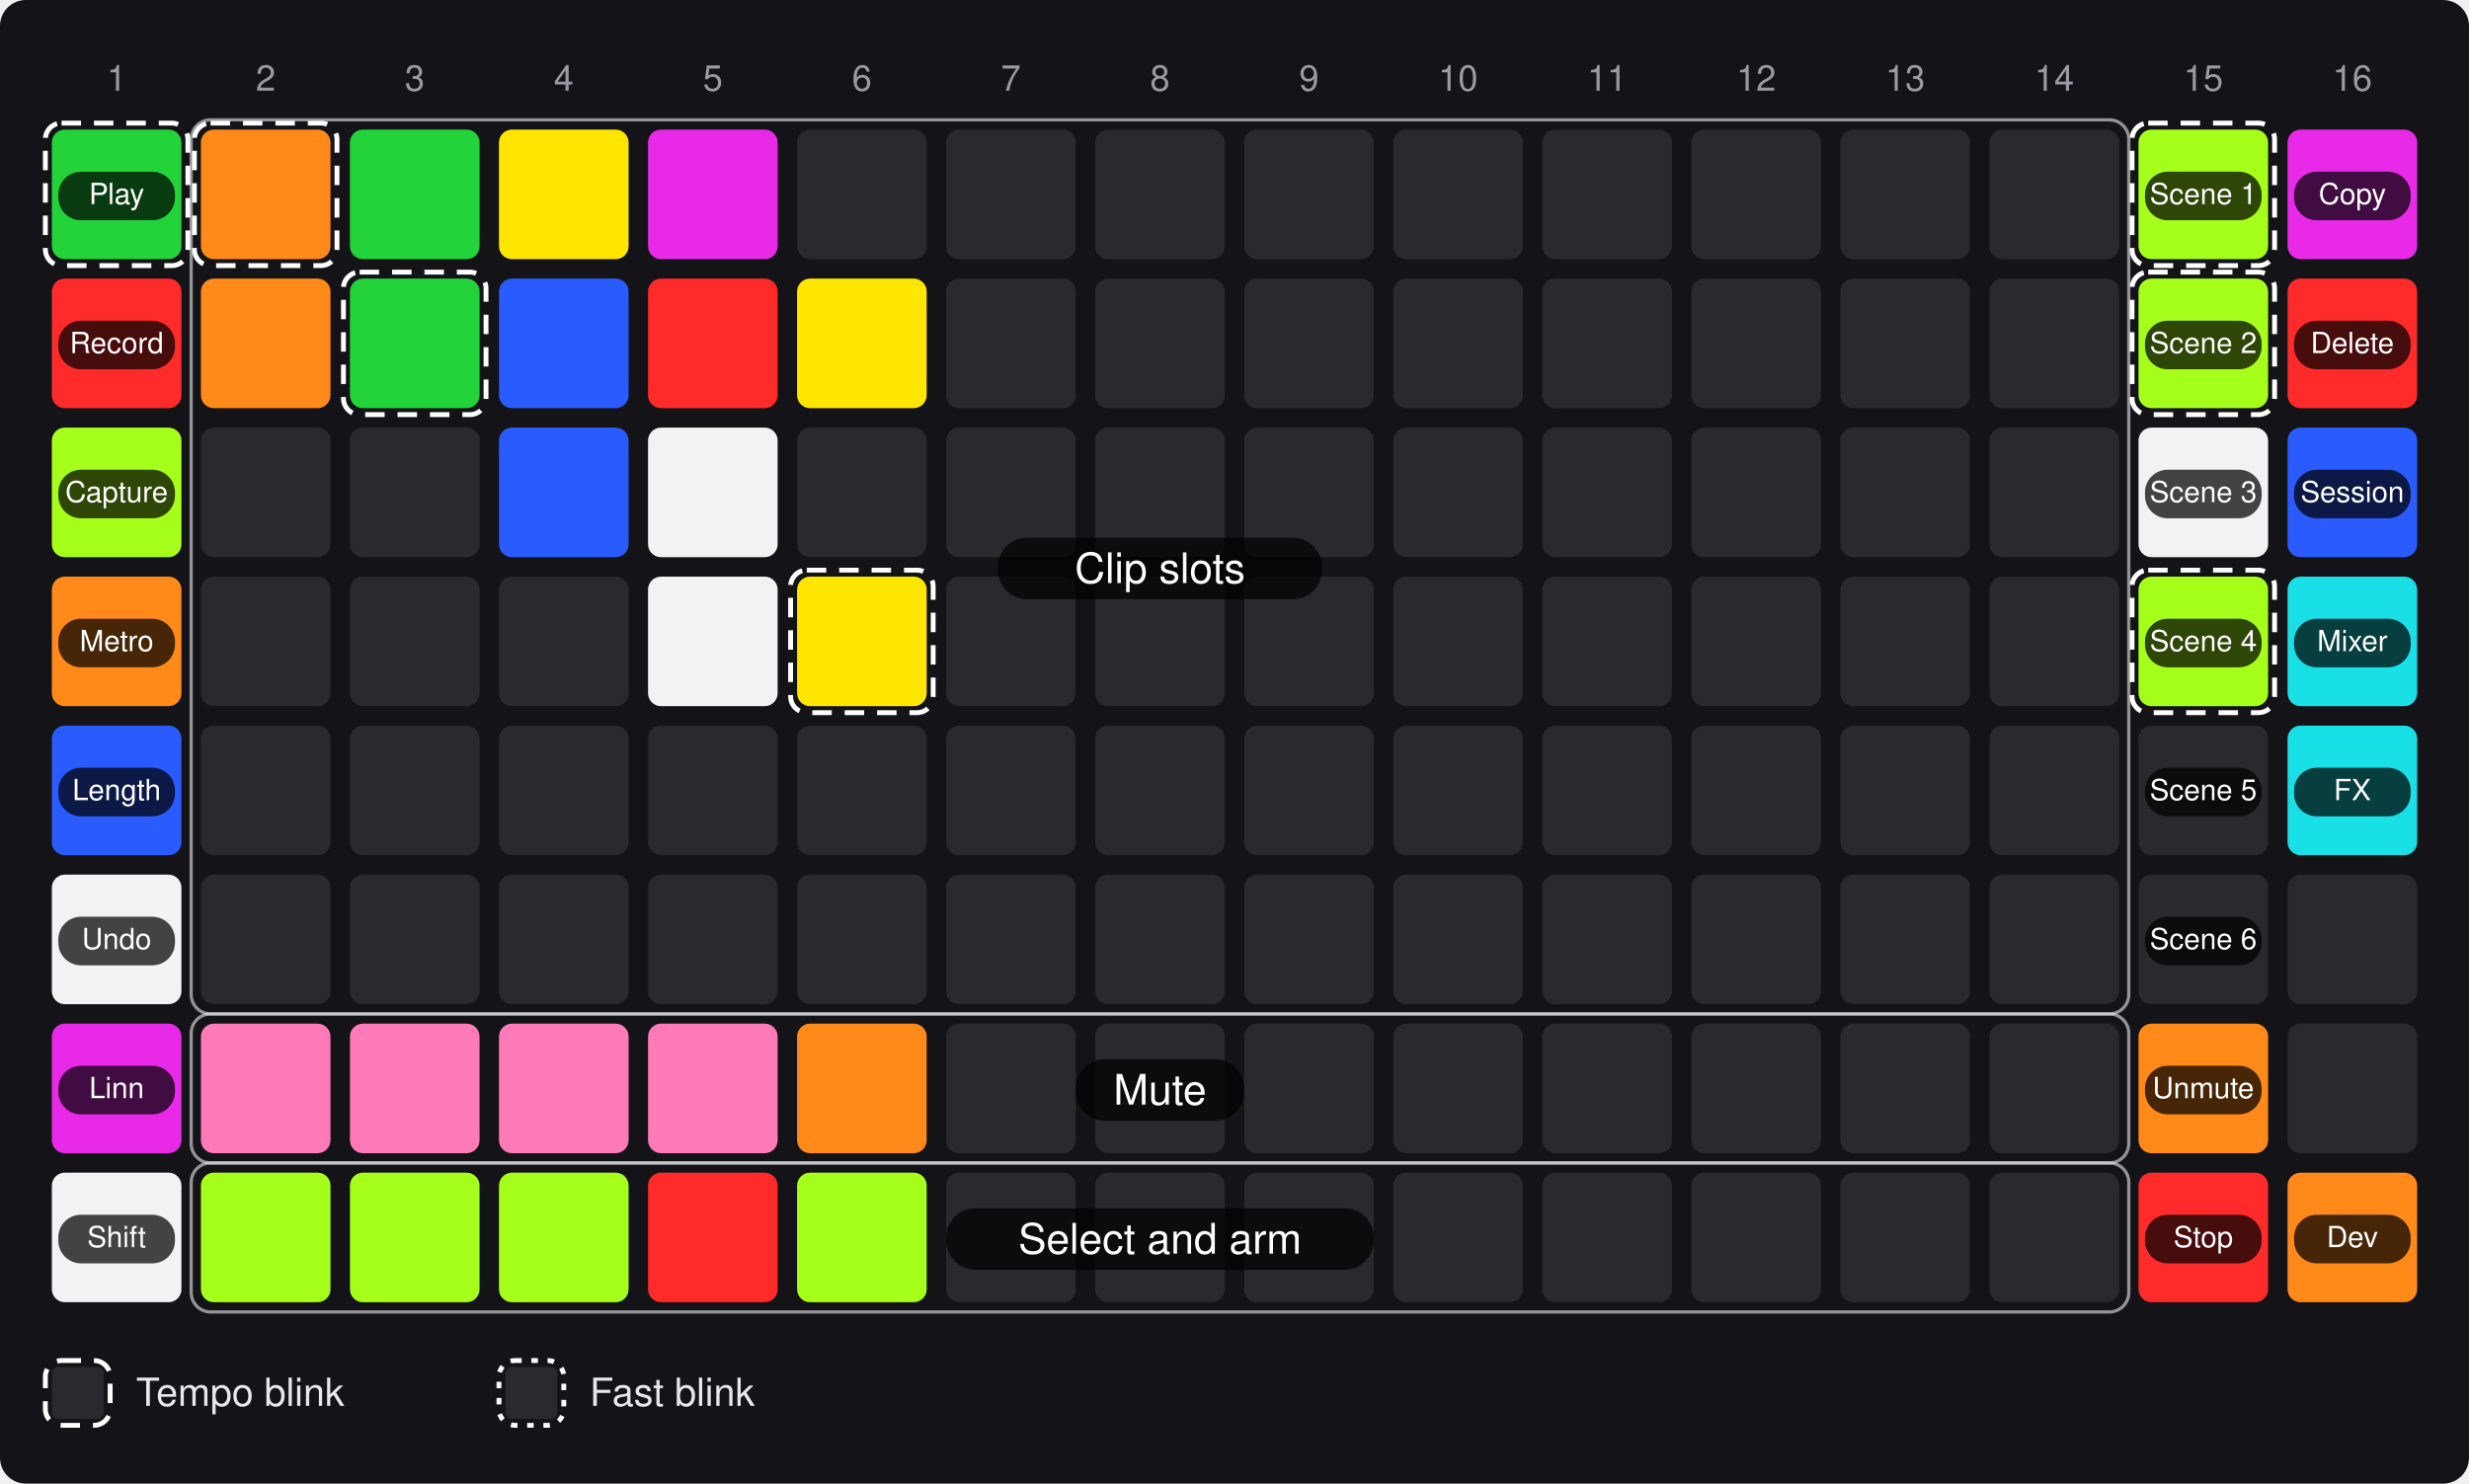
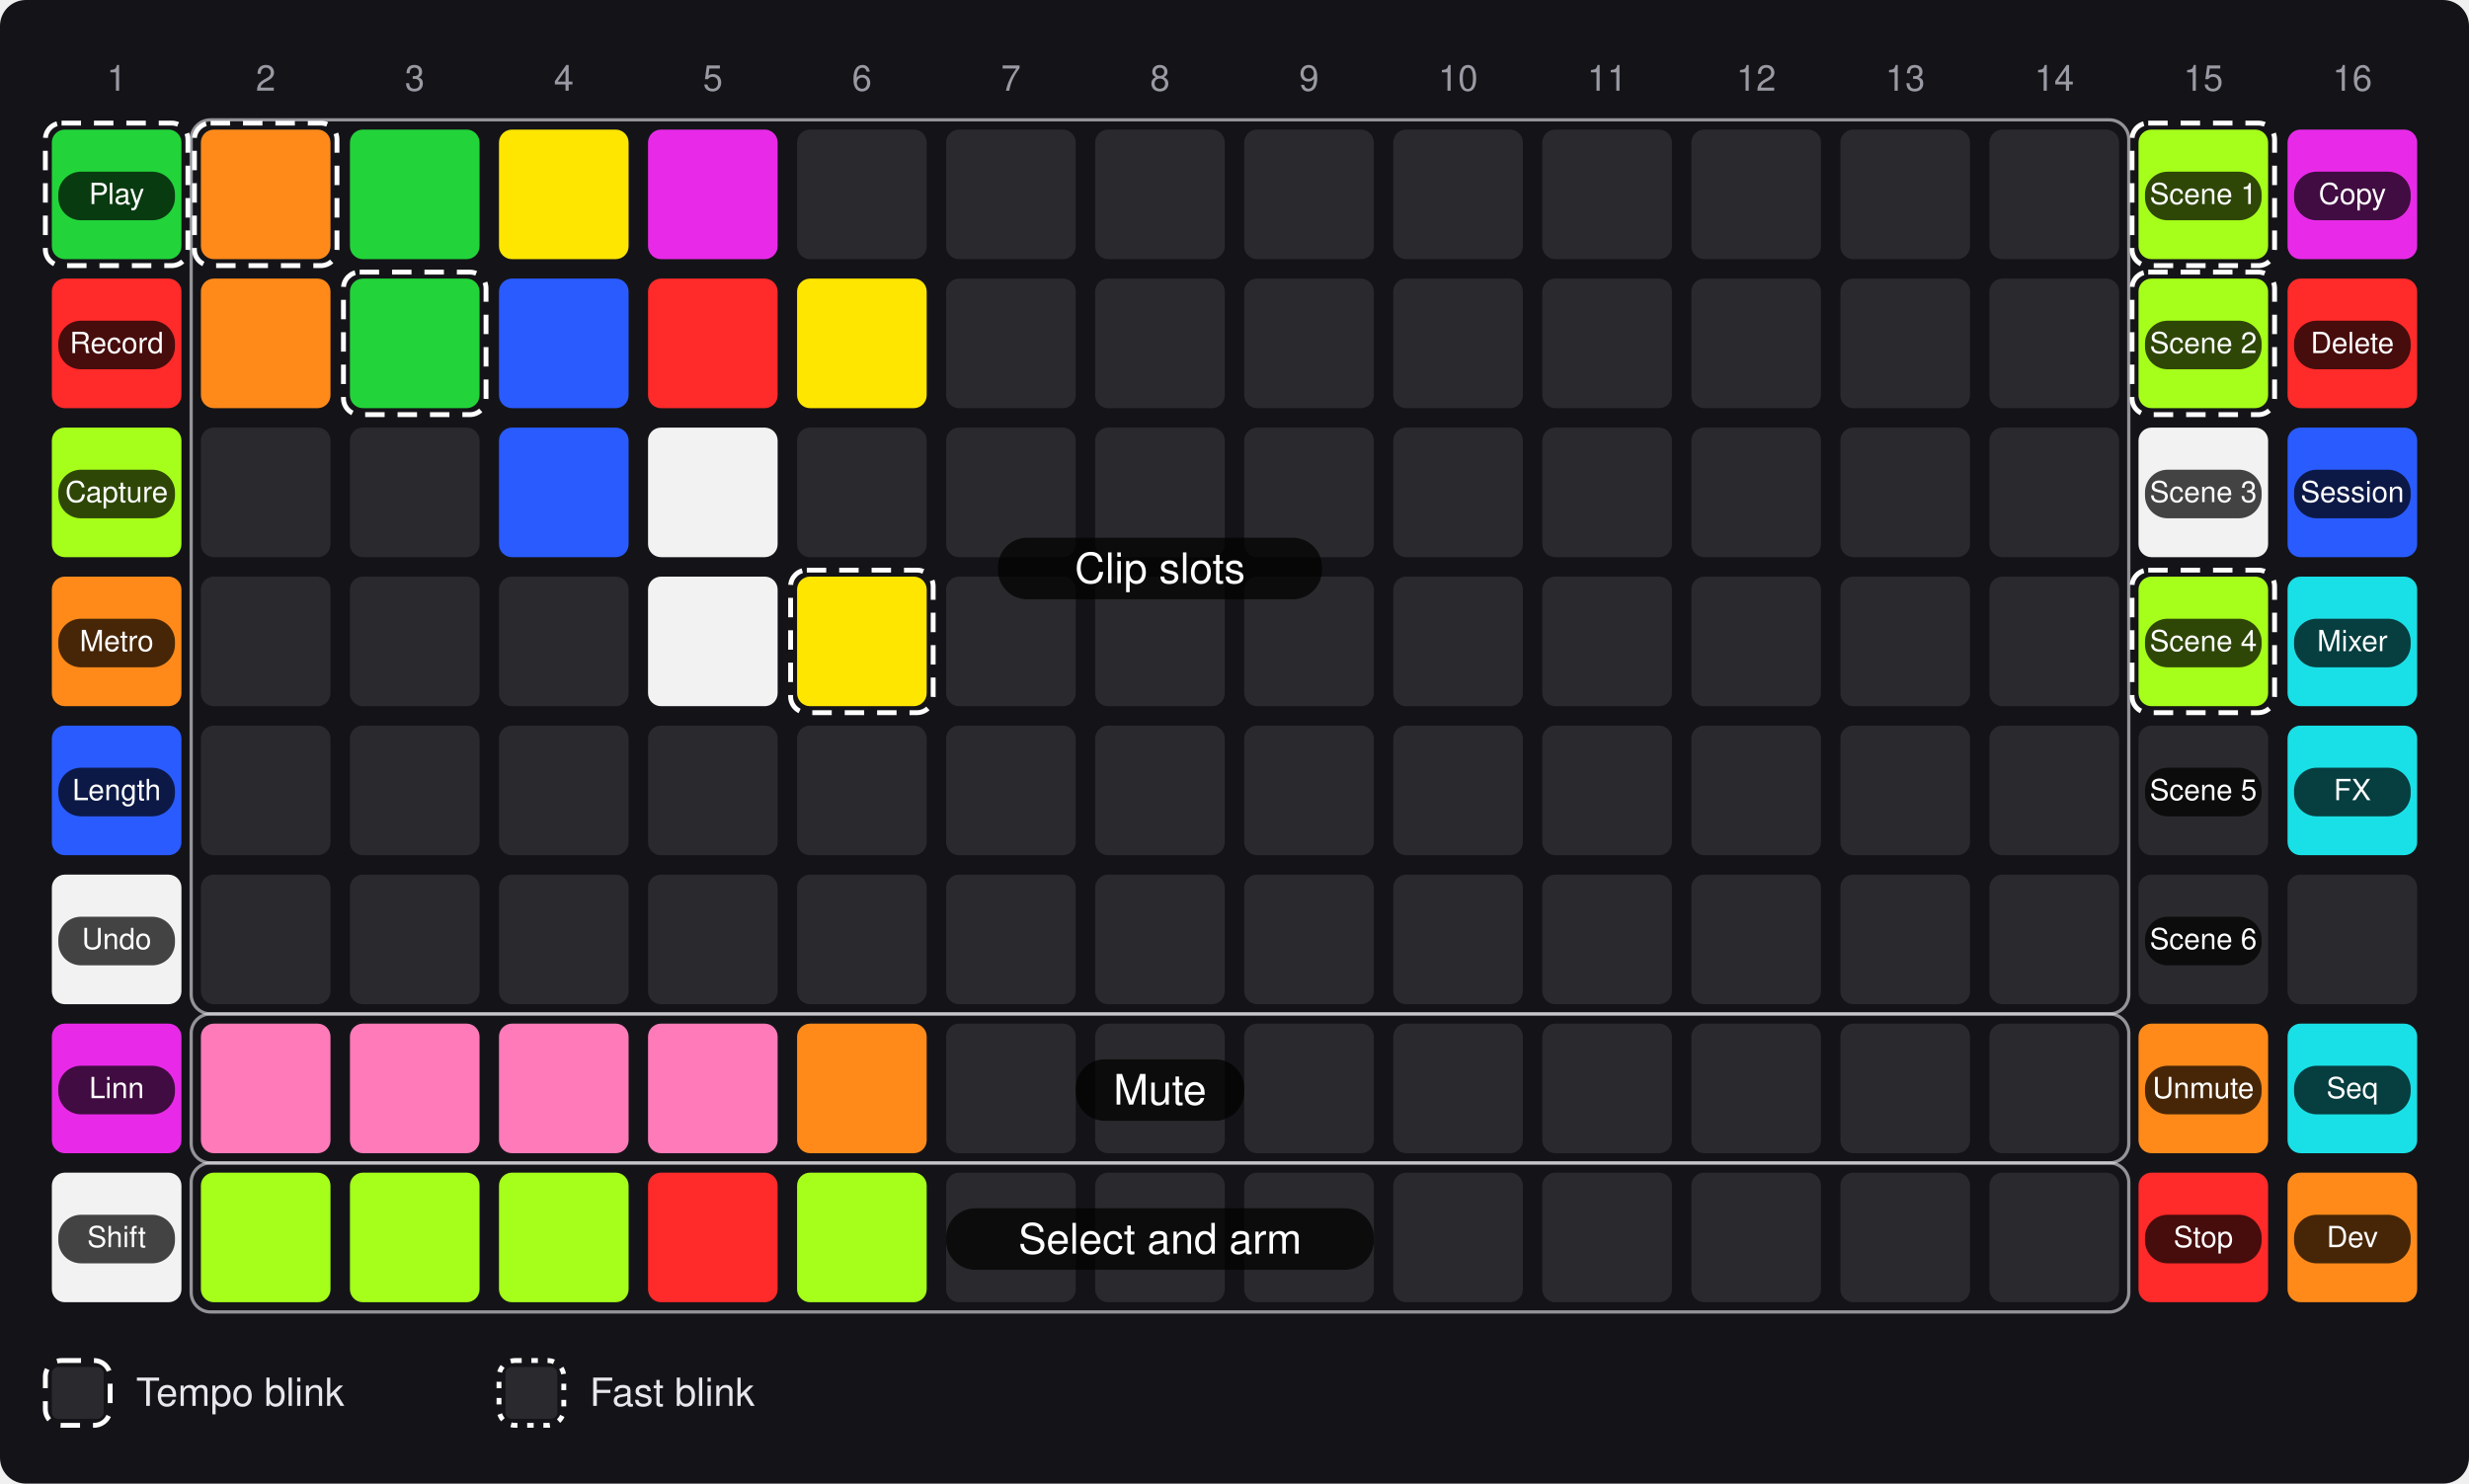
<svg xmlns="http://www.w3.org/2000/svg" width="762" height="458" viewBox="0 0 762 458" font-family="Helvetica, Arial, sans-serif">
  <rect x="0" y="0" width="762" height="458" rx="8" fill="#141418" />
  <text x="36" y="28" font-size="11" fill="#9a9aa4" text-anchor="middle">1</text>
  <text x="82" y="28" font-size="11" fill="#9a9aa4" text-anchor="middle">2</text>
  <text x="128" y="28" font-size="11" fill="#9a9aa4" text-anchor="middle">3</text>
  <text x="174" y="28" font-size="11" fill="#9a9aa4" text-anchor="middle">4</text>
  <text x="220" y="28" font-size="11" fill="#9a9aa4" text-anchor="middle">5</text>
  <text x="266" y="28" font-size="11" fill="#9a9aa4" text-anchor="middle">6</text>
  <text x="312" y="28" font-size="11" fill="#9a9aa4" text-anchor="middle">7</text>
  <text x="358" y="28" font-size="11" fill="#9a9aa4" text-anchor="middle">8</text>
  <text x="404" y="28" font-size="11" fill="#9a9aa4" text-anchor="middle">9</text>
  <text x="450" y="28" font-size="11" fill="#9a9aa4" text-anchor="middle">10</text>
  <text x="496" y="28" font-size="11" fill="#9a9aa4" text-anchor="middle">11</text>
  <text x="542" y="28" font-size="11" fill="#9a9aa4" text-anchor="middle">12</text>
  <text x="588" y="28" font-size="11" fill="#9a9aa4" text-anchor="middle">13</text>
  <text x="634" y="28" font-size="11" fill="#9a9aa4" text-anchor="middle">14</text>
  <text x="680" y="28" font-size="11" fill="#9a9aa4" text-anchor="middle">15</text>
  <text x="726" y="28" font-size="11" fill="#9a9aa4" text-anchor="middle">16</text>
  <rect x="16" y="40" width="40" height="40" rx="4" fill="#22d43a" />
  <rect x="14" y="38" width="44" height="44" rx="5" fill="none" stroke="#ffffff" stroke-width="1.5" stroke-dasharray="6 4" />
  <rect x="16" y="86" width="40" height="40" rx="4" fill="#ff2a2a" />
  <rect x="16" y="132" width="40" height="40" rx="4" fill="#a6ff1a" />
  <rect x="16" y="178" width="40" height="40" rx="4" fill="#ff8a1a" />
  <rect x="16" y="224" width="40" height="40" rx="4" fill="#2a5bff" />
  <rect x="16" y="270" width="40" height="40" rx="4" fill="#f2f2f2" />
  <rect x="16" y="316" width="40" height="40" rx="4" fill="#e82ae8" />
  <rect x="16" y="362" width="40" height="40" rx="4" fill="#f2f2f2" />
  <rect x="62" y="40" width="40" height="40" rx="4" fill="#ff8a1a" />
  <rect x="60" y="38" width="44" height="44" rx="5" fill="none" stroke="#ffffff" stroke-width="1.5" stroke-dasharray="6 4" />
  <rect x="62" y="86" width="40" height="40" rx="4" fill="#ff8a1a" />
  <rect x="62" y="132" width="40" height="40" rx="4" fill="#2a2a2e" />
  <rect x="62" y="178" width="40" height="40" rx="4" fill="#2a2a2e" />
  <rect x="62" y="224" width="40" height="40" rx="4" fill="#2a2a2e" />
  <rect x="62" y="270" width="40" height="40" rx="4" fill="#2a2a2e" />
  <rect x="62" y="316" width="40" height="40" rx="4" fill="#ff7ab8" />
  <rect x="62" y="362" width="40" height="40" rx="4" fill="#a6ff1a" />
  <rect x="108" y="40" width="40" height="40" rx="4" fill="#22d43a" />
  <rect x="108" y="86" width="40" height="40" rx="4" fill="#22d43a" />
  <rect x="106" y="84" width="44" height="44" rx="5" fill="none" stroke="#ffffff" stroke-width="1.5" stroke-dasharray="6 4" />
  <rect x="108" y="132" width="40" height="40" rx="4" fill="#2a2a2e" />
  <rect x="108" y="178" width="40" height="40" rx="4" fill="#2a2a2e" />
  <rect x="108" y="224" width="40" height="40" rx="4" fill="#2a2a2e" />
  <rect x="108" y="270" width="40" height="40" rx="4" fill="#2a2a2e" />
  <rect x="108" y="316" width="40" height="40" rx="4" fill="#ff7ab8" />
  <rect x="108" y="362" width="40" height="40" rx="4" fill="#a6ff1a" />
  <rect x="154" y="40" width="40" height="40" rx="4" fill="#ffe600" />
  <rect x="154" y="86" width="40" height="40" rx="4" fill="#2a5bff" />
  <rect x="154" y="132" width="40" height="40" rx="4" fill="#2a5bff" />
  <rect x="154" y="178" width="40" height="40" rx="4" fill="#2a2a2e" />
  <rect x="154" y="224" width="40" height="40" rx="4" fill="#2a2a2e" />
  <rect x="154" y="270" width="40" height="40" rx="4" fill="#2a2a2e" />
  <rect x="154" y="316" width="40" height="40" rx="4" fill="#ff7ab8" />
  <rect x="154" y="362" width="40" height="40" rx="4" fill="#a6ff1a" />
  <rect x="200" y="40" width="40" height="40" rx="4" fill="#e82ae8" />
  <rect x="200" y="86" width="40" height="40" rx="4" fill="#ff2a2a" />
  <rect x="200" y="132" width="40" height="40" rx="4" fill="#f2f2f2" />
  <rect x="200" y="178" width="40" height="40" rx="4" fill="#f2f2f2" />
  <rect x="200" y="224" width="40" height="40" rx="4" fill="#2a2a2e" />
  <rect x="200" y="270" width="40" height="40" rx="4" fill="#2a2a2e" />
  <rect x="200" y="316" width="40" height="40" rx="4" fill="#ff7ab8" />
  <rect x="200" y="362" width="40" height="40" rx="4" fill="#ff2a2a" />
  <rect x="246" y="40" width="40" height="40" rx="4" fill="#2a2a2e" />
  <rect x="246" y="86" width="40" height="40" rx="4" fill="#ffe600" />
  <rect x="246" y="132" width="40" height="40" rx="4" fill="#2a2a2e" />
  <rect x="246" y="178" width="40" height="40" rx="4" fill="#ffe600" />
  <rect x="244" y="176" width="44" height="44" rx="5" fill="none" stroke="#ffffff" stroke-width="1.5" stroke-dasharray="6 4" />
  <rect x="246" y="224" width="40" height="40" rx="4" fill="#2a2a2e" />
  <rect x="246" y="270" width="40" height="40" rx="4" fill="#2a2a2e" />
  <rect x="246" y="316" width="40" height="40" rx="4" fill="#ff8a1a" />
  <rect x="246" y="362" width="40" height="40" rx="4" fill="#a6ff1a" />
  <rect x="292" y="40" width="40" height="40" rx="4" fill="#2a2a2e" />
  <rect x="292" y="86" width="40" height="40" rx="4" fill="#2a2a2e" />
  <rect x="292" y="132" width="40" height="40" rx="4" fill="#2a2a2e" />
  <rect x="292" y="178" width="40" height="40" rx="4" fill="#2a2a2e" />
  <rect x="292" y="224" width="40" height="40" rx="4" fill="#2a2a2e" />
  <rect x="292" y="270" width="40" height="40" rx="4" fill="#2a2a2e" />
  <rect x="292" y="316" width="40" height="40" rx="4" fill="#2a2a2e" />
  <rect x="292" y="362" width="40" height="40" rx="4" fill="#2a2a2e" />
  <rect x="338" y="40" width="40" height="40" rx="4" fill="#2a2a2e" />
  <rect x="338" y="86" width="40" height="40" rx="4" fill="#2a2a2e" />
  <rect x="338" y="132" width="40" height="40" rx="4" fill="#2a2a2e" />
  <rect x="338" y="178" width="40" height="40" rx="4" fill="#2a2a2e" />
  <rect x="338" y="224" width="40" height="40" rx="4" fill="#2a2a2e" />
  <rect x="338" y="270" width="40" height="40" rx="4" fill="#2a2a2e" />
  <rect x="338" y="316" width="40" height="40" rx="4" fill="#2a2a2e" />
  <rect x="338" y="362" width="40" height="40" rx="4" fill="#2a2a2e" />
  <rect x="384" y="40" width="40" height="40" rx="4" fill="#2a2a2e" />
  <rect x="384" y="86" width="40" height="40" rx="4" fill="#2a2a2e" />
  <rect x="384" y="132" width="40" height="40" rx="4" fill="#2a2a2e" />
  <rect x="384" y="178" width="40" height="40" rx="4" fill="#2a2a2e" />
  <rect x="384" y="224" width="40" height="40" rx="4" fill="#2a2a2e" />
  <rect x="384" y="270" width="40" height="40" rx="4" fill="#2a2a2e" />
  <rect x="384" y="316" width="40" height="40" rx="4" fill="#2a2a2e" />
  <rect x="384" y="362" width="40" height="40" rx="4" fill="#2a2a2e" />
  <rect x="430" y="40" width="40" height="40" rx="4" fill="#2a2a2e" />
  <rect x="430" y="86" width="40" height="40" rx="4" fill="#2a2a2e" />
  <rect x="430" y="132" width="40" height="40" rx="4" fill="#2a2a2e" />
  <rect x="430" y="178" width="40" height="40" rx="4" fill="#2a2a2e" />
  <rect x="430" y="224" width="40" height="40" rx="4" fill="#2a2a2e" />
  <rect x="430" y="270" width="40" height="40" rx="4" fill="#2a2a2e" />
  <rect x="430" y="316" width="40" height="40" rx="4" fill="#2a2a2e" />
  <rect x="430" y="362" width="40" height="40" rx="4" fill="#2a2a2e" />
  <rect x="476" y="40" width="40" height="40" rx="4" fill="#2a2a2e" />
  <rect x="476" y="86" width="40" height="40" rx="4" fill="#2a2a2e" />
  <rect x="476" y="132" width="40" height="40" rx="4" fill="#2a2a2e" />
  <rect x="476" y="178" width="40" height="40" rx="4" fill="#2a2a2e" />
  <rect x="476" y="224" width="40" height="40" rx="4" fill="#2a2a2e" />
  <rect x="476" y="270" width="40" height="40" rx="4" fill="#2a2a2e" />
  <rect x="476" y="316" width="40" height="40" rx="4" fill="#2a2a2e" />
  <rect x="476" y="362" width="40" height="40" rx="4" fill="#2a2a2e" />
  <rect x="522" y="40" width="40" height="40" rx="4" fill="#2a2a2e" />
  <rect x="522" y="86" width="40" height="40" rx="4" fill="#2a2a2e" />
  <rect x="522" y="132" width="40" height="40" rx="4" fill="#2a2a2e" />
  <rect x="522" y="178" width="40" height="40" rx="4" fill="#2a2a2e" />
  <rect x="522" y="224" width="40" height="40" rx="4" fill="#2a2a2e" />
  <rect x="522" y="270" width="40" height="40" rx="4" fill="#2a2a2e" />
  <rect x="522" y="316" width="40" height="40" rx="4" fill="#2a2a2e" />
  <rect x="522" y="362" width="40" height="40" rx="4" fill="#2a2a2e" />
  <rect x="568" y="40" width="40" height="40" rx="4" fill="#2a2a2e" />
  <rect x="568" y="86" width="40" height="40" rx="4" fill="#2a2a2e" />
  <rect x="568" y="132" width="40" height="40" rx="4" fill="#2a2a2e" />
  <rect x="568" y="178" width="40" height="40" rx="4" fill="#2a2a2e" />
  <rect x="568" y="224" width="40" height="40" rx="4" fill="#2a2a2e" />
  <rect x="568" y="270" width="40" height="40" rx="4" fill="#2a2a2e" />
  <rect x="568" y="316" width="40" height="40" rx="4" fill="#2a2a2e" />
  <rect x="568" y="362" width="40" height="40" rx="4" fill="#2a2a2e" />
  <rect x="614" y="40" width="40" height="40" rx="4" fill="#2a2a2e" />
  <rect x="614" y="86" width="40" height="40" rx="4" fill="#2a2a2e" />
  <rect x="614" y="132" width="40" height="40" rx="4" fill="#2a2a2e" />
  <rect x="614" y="178" width="40" height="40" rx="4" fill="#2a2a2e" />
  <rect x="614" y="224" width="40" height="40" rx="4" fill="#2a2a2e" />
  <rect x="614" y="270" width="40" height="40" rx="4" fill="#2a2a2e" />
  <rect x="614" y="316" width="40" height="40" rx="4" fill="#2a2a2e" />
  <rect x="614" y="362" width="40" height="40" rx="4" fill="#2a2a2e" />
  <rect x="660" y="40" width="40" height="40" rx="4" fill="#a6ff1a" />
  <rect x="658" y="38" width="44" height="44" rx="5" fill="none" stroke="#ffffff" stroke-width="1.5" stroke-dasharray="6 4" />
  <rect x="660" y="86" width="40" height="40" rx="4" fill="#a6ff1a" />
  <rect x="658" y="84" width="44" height="44" rx="5" fill="none" stroke="#ffffff" stroke-width="1.5" stroke-dasharray="6 4" />
  <rect x="660" y="132" width="40" height="40" rx="4" fill="#f2f2f2" />
  <rect x="660" y="178" width="40" height="40" rx="4" fill="#a6ff1a" />
  <rect x="658" y="176" width="44" height="44" rx="5" fill="none" stroke="#ffffff" stroke-width="1.5" stroke-dasharray="6 4" />
  <rect x="660" y="224" width="40" height="40" rx="4" fill="#2a2a2e" />
  <rect x="660" y="270" width="40" height="40" rx="4" fill="#2a2a2e" />
  <rect x="660" y="316" width="40" height="40" rx="4" fill="#ff8a1a" />
  <rect x="660" y="362" width="40" height="40" rx="4" fill="#ff2a2a" />
  <rect x="706" y="40" width="40" height="40" rx="4" fill="#e82ae8" />
  <rect x="706" y="86" width="40" height="40" rx="4" fill="#ff2a2a" />
  <rect x="706" y="132" width="40" height="40" rx="4" fill="#2a5bff" />
  <rect x="706" y="178" width="40" height="40" rx="4" fill="#19e0e6" />
  <rect x="706" y="224" width="40" height="40" rx="4" fill="#19e0e6" />
  <rect x="706" y="270" width="40" height="40" rx="4" fill="#2a2a2e" />
-   <rect x="706" y="316" width="40" height="40" rx="4" fill="#2a2a2e" />
+   <rect x="706" y="316" width="40" height="40" rx="4" fill="#19e0e6" />
  <rect x="706" y="362" width="40" height="40" rx="4" fill="#ff8a1a" />
  <rect x="18" y="53" width="36" height="15" rx="7" fill="#000000" fill-opacity="0.72" />
  <text x="36" y="63" font-size="9" fill="#ffffff" text-anchor="middle">Play</text>
  <rect x="18" y="99" width="36" height="15" rx="7" fill="#000000" fill-opacity="0.72" />
  <text x="36" y="109" font-size="9" fill="#ffffff" text-anchor="middle">Record</text>
  <rect x="18" y="145" width="36" height="15" rx="7" fill="#000000" fill-opacity="0.72" />
  <text x="36" y="155" font-size="9" fill="#ffffff" text-anchor="middle">Capture</text>
  <rect x="18" y="191" width="36" height="15" rx="7" fill="#000000" fill-opacity="0.72" />
  <text x="36" y="201" font-size="9" fill="#ffffff" text-anchor="middle">Metro</text>
  <rect x="18" y="237" width="36" height="15" rx="7" fill="#000000" fill-opacity="0.72" />
  <text x="36" y="247" font-size="9" fill="#ffffff" text-anchor="middle">Length</text>
  <rect x="18" y="283" width="36" height="15" rx="7" fill="#000000" fill-opacity="0.72" />
  <text x="36" y="293" font-size="9" fill="#ffffff" text-anchor="middle">Undo</text>
  <rect x="18" y="329" width="36" height="15" rx="7" fill="#000000" fill-opacity="0.72" />
  <text x="36" y="339" font-size="9" fill="#ffffff" text-anchor="middle">Linn</text>
  <rect x="18" y="375" width="36" height="15" rx="7" fill="#000000" fill-opacity="0.72" />
  <text x="36" y="385" font-size="9" fill="#ffffff" text-anchor="middle">Shift</text>
  <rect x="662" y="53" width="36" height="15" rx="7" fill="#000000" fill-opacity="0.72" />
  <text x="680" y="63" font-size="9" fill="#ffffff" text-anchor="middle">Scene 1</text>
  <rect x="662" y="99" width="36" height="15" rx="7" fill="#000000" fill-opacity="0.72" />
  <text x="680" y="109" font-size="9" fill="#ffffff" text-anchor="middle">Scene 2</text>
  <rect x="662" y="145" width="36" height="15" rx="7" fill="#000000" fill-opacity="0.72" />
  <text x="680" y="155" font-size="9" fill="#ffffff" text-anchor="middle">Scene 3</text>
  <rect x="662" y="191" width="36" height="15" rx="7" fill="#000000" fill-opacity="0.72" />
  <text x="680" y="201" font-size="9" fill="#ffffff" text-anchor="middle">Scene 4</text>
  <rect x="662" y="237" width="36" height="15" rx="7" fill="#000000" fill-opacity="0.72" />
  <text x="680" y="247" font-size="9" fill="#ffffff" text-anchor="middle">Scene 5</text>
  <rect x="662" y="283" width="36" height="15" rx="7" fill="#000000" fill-opacity="0.72" />
  <text x="680" y="293" font-size="9" fill="#ffffff" text-anchor="middle">Scene 6</text>
  <rect x="662" y="329" width="36" height="15" rx="7" fill="#000000" fill-opacity="0.72" />
  <text x="680" y="339" font-size="9" fill="#ffffff" text-anchor="middle">Unmute</text>
  <rect x="662" y="375" width="36" height="15" rx="7" fill="#000000" fill-opacity="0.72" />
  <text x="680" y="385" font-size="9" fill="#ffffff" text-anchor="middle">Stop</text>
  <rect x="708" y="53" width="36" height="15" rx="7" fill="#000000" fill-opacity="0.72" />
  <text x="726" y="63" font-size="9" fill="#ffffff" text-anchor="middle">Copy</text>
  <rect x="708" y="99" width="36" height="15" rx="7" fill="#000000" fill-opacity="0.72" />
  <text x="726" y="109" font-size="9" fill="#ffffff" text-anchor="middle">Delete</text>
  <rect x="708" y="145" width="36" height="15" rx="7" fill="#000000" fill-opacity="0.72" />
  <text x="726" y="155" font-size="9" fill="#ffffff" text-anchor="middle">Session</text>
  <rect x="708" y="191" width="36" height="15" rx="7" fill="#000000" fill-opacity="0.72" />
  <text x="726" y="201" font-size="9" fill="#ffffff" text-anchor="middle">Mixer</text>
  <rect x="708" y="237" width="36" height="15" rx="7" fill="#000000" fill-opacity="0.72" />
  <text x="726" y="247" font-size="9" fill="#ffffff" text-anchor="middle">FX</text>
+   <rect x="708" y="329" width="36" height="15" rx="7" fill="#000000" fill-opacity="0.72" />
+   <text x="726" y="339" font-size="9" fill="#ffffff" text-anchor="middle">Seq</text>
  <rect x="708" y="375" width="36" height="15" rx="7" fill="#000000" fill-opacity="0.72" />
  <text x="726" y="385" font-size="9" fill="#ffffff" text-anchor="middle">Dev</text>
  <rect x="59" y="37" width="598" height="276" rx="6" fill="none" stroke="#e8e8ec" stroke-width="1" stroke-opacity="0.6" />
  <rect x="308" y="166" width="100" height="19" rx="9" fill="#000000" fill-opacity="0.72" />
  <text x="358" y="180" font-size="13" fill="#ffffff" text-anchor="middle">Clip slots</text>
  <rect x="59" y="313" width="598" height="46" rx="6" fill="none" stroke="#e8e8ec" stroke-width="1" stroke-opacity="0.6" />
  <rect x="332" y="327" width="52" height="19" rx="9" fill="#000000" fill-opacity="0.72" />
  <text x="358" y="341" font-size="13" fill="#ffffff" text-anchor="middle">Mute</text>
  <rect x="59" y="359" width="598" height="46" rx="6" fill="none" stroke="#e8e8ec" stroke-width="1" stroke-opacity="0.6" />
  <rect x="292" y="373" width="132" height="19" rx="9" fill="#000000" fill-opacity="0.72" />
  <text x="358" y="387" font-size="13" fill="#ffffff" text-anchor="middle">Select and arm</text>
  <rect x="16" y="422" width="16" height="16" rx="2" fill="#2a2a2e" />
  <rect x="14" y="420" width="20" height="20" rx="5" fill="none" stroke="#ffffff" stroke-width="1.5" stroke-dasharray="6 4" />
  <text x="42" y="434" font-size="12" fill="#e8e8ec">Tempo blink</text>
  <rect x="156" y="422" width="16" height="16" rx="2" fill="#2a2a2e" />
  <rect x="154" y="420" width="20" height="20" rx="5" fill="none" stroke="#ffffff" stroke-width="1.5" stroke-dasharray="2 3" />
  <text x="182" y="434" font-size="12" fill="#e8e8ec">Fast blink</text>
</svg>
